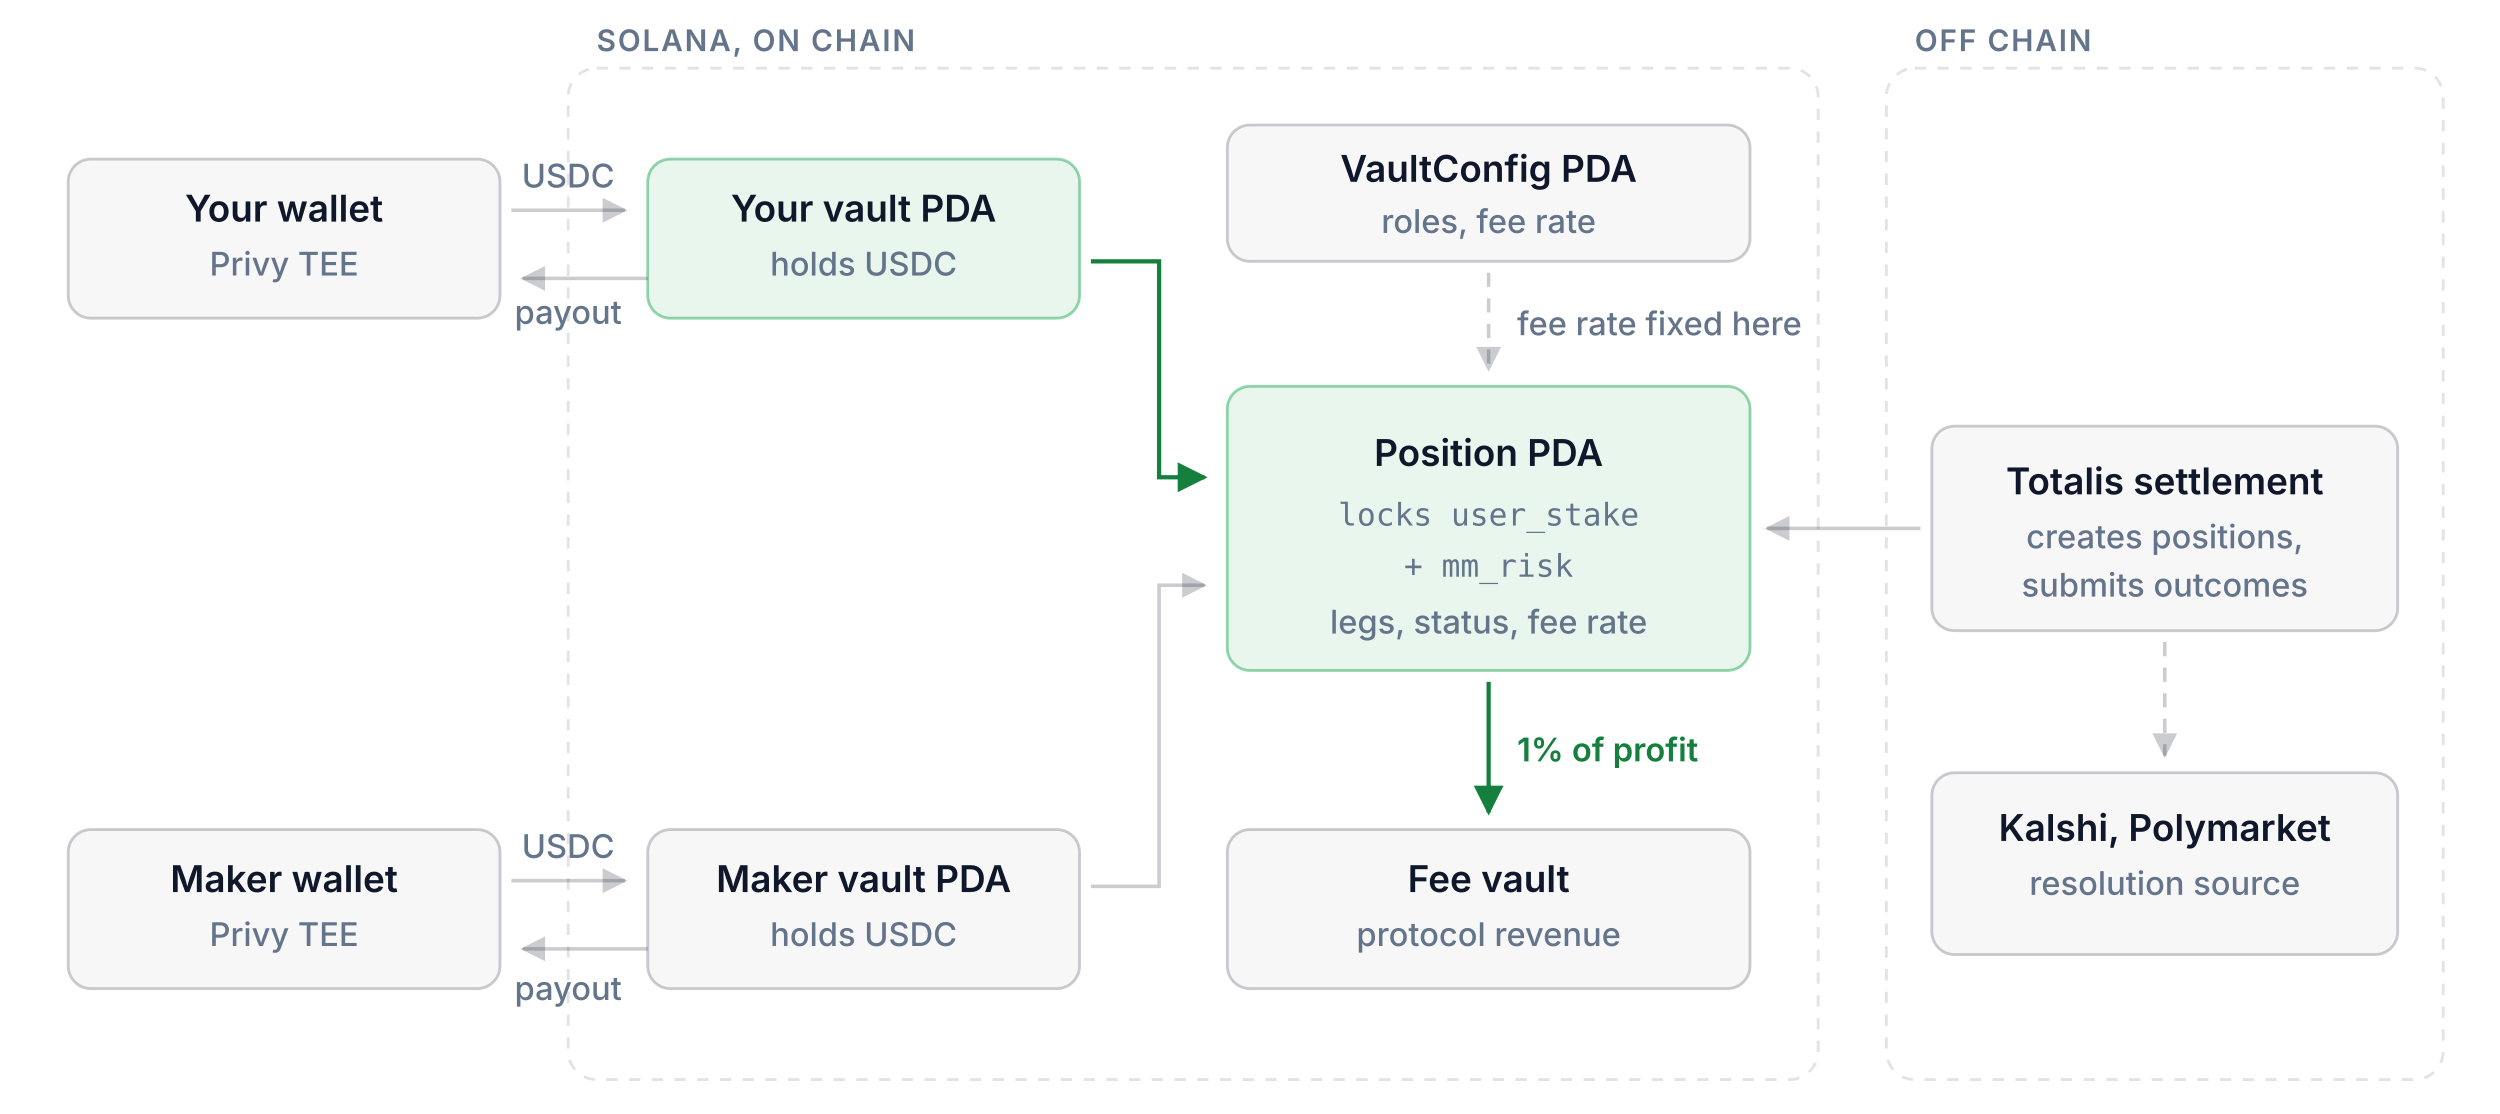
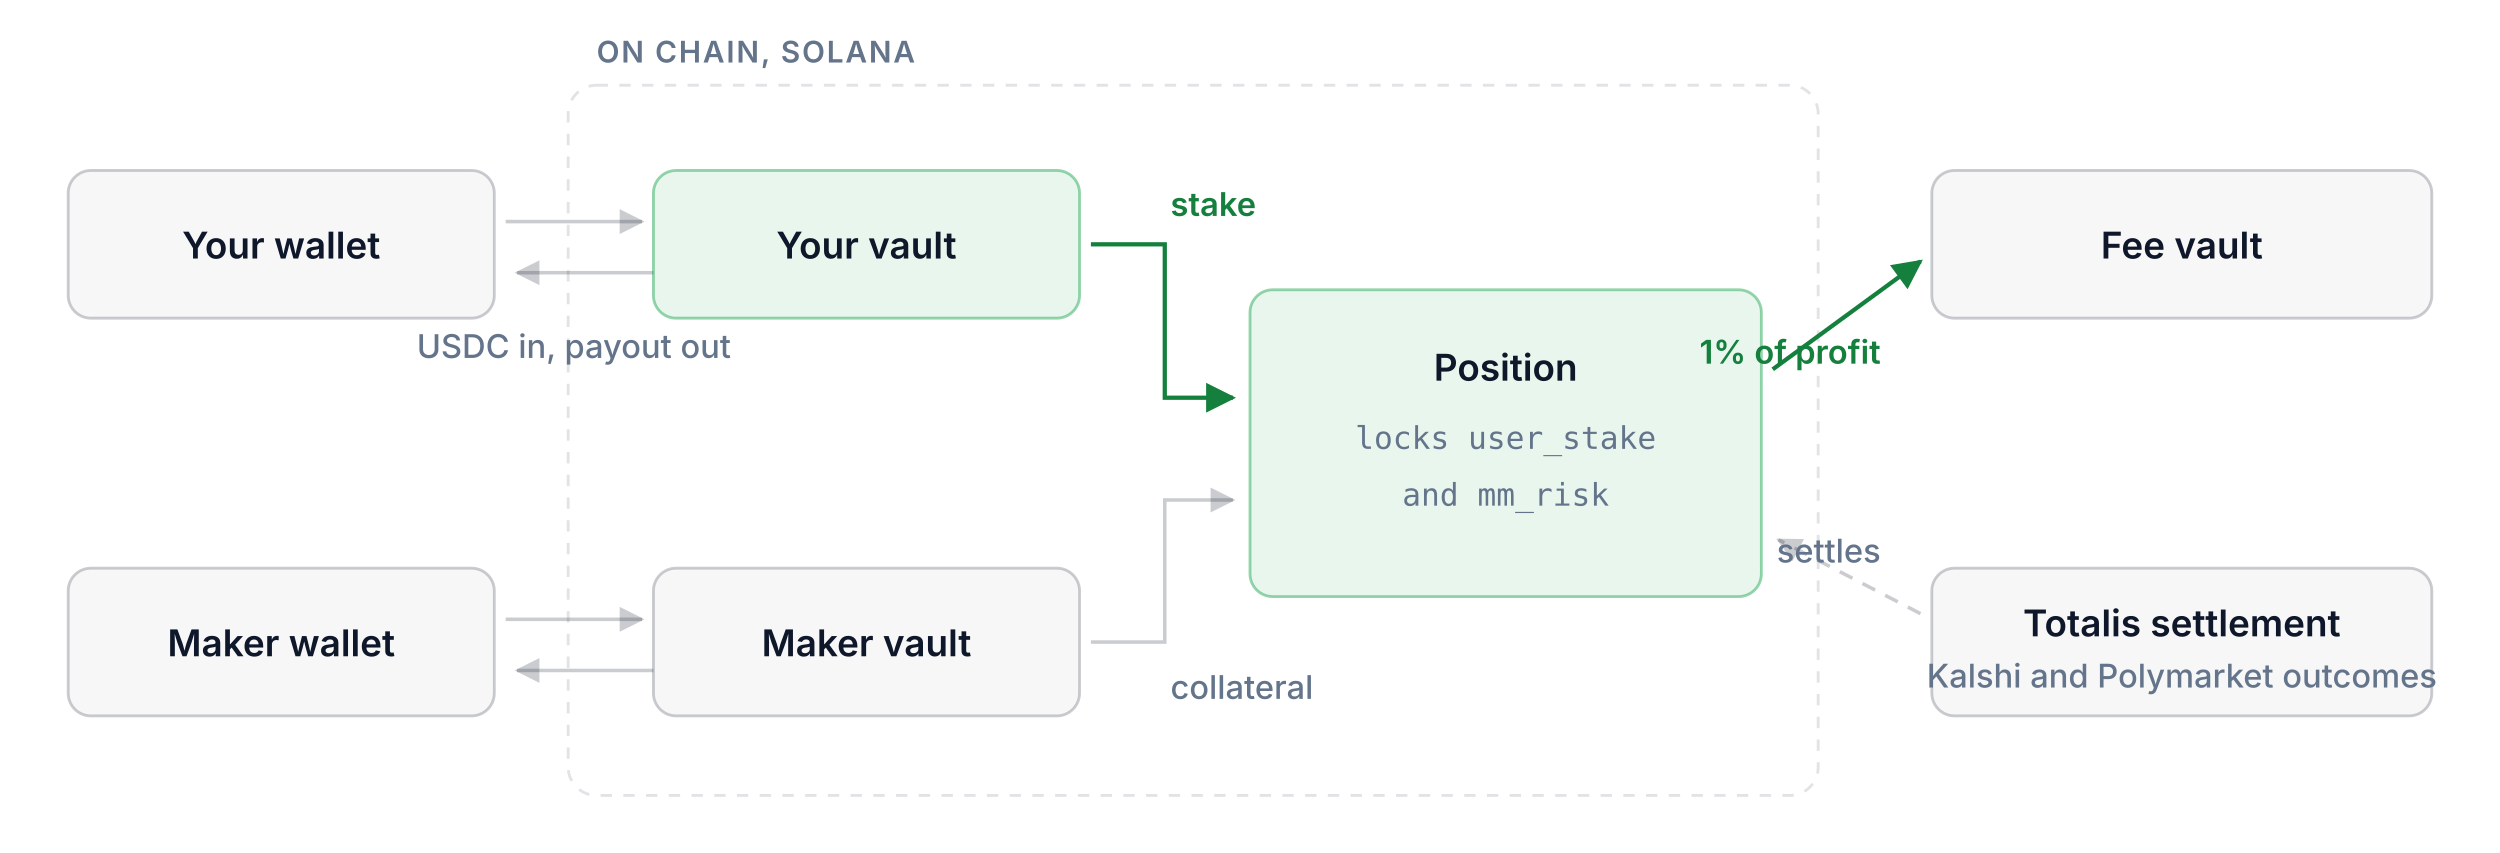
- <svg xmlns="http://www.w3.org/2000/svg" viewBox="0 0 880 392" role="img" aria-labelledby="vault-title" width="880" height="392">
+ <svg xmlns="http://www.w3.org/2000/svg" viewBox="0 0 880 300" role="img" aria-labelledby="vault-title" width="880" height="300">
  <style>
    .dg-node { fill: rgba(15, 23, 42, 0.035); stroke: rgba(15, 23, 42, 0.22); stroke-width: 1; }
    .dg-node-accent { fill: rgba(22, 163, 74, 0.1); stroke: rgba(22, 163, 74, 0.45); stroke-width: 1; }
    .dg-node-warn { fill: rgba(217, 119, 6, 0.1); stroke: rgba(217, 119, 6, 0.45); stroke-width: 1; }
    .dg-group { fill: none; stroke: rgba(15, 23, 42, 0.12); stroke-width: 1; stroke-dasharray: 4 4; }
    .dg-line { stroke: rgba(15, 23, 42, 0.22); stroke-width: 1.25; fill: none; }
    .dg-line-accent { stroke: #15803d; stroke-width: 1.5; fill: none; }
    .dg-line-dashed { stroke: rgba(15, 23, 42, 0.22); stroke-width: 1.25; stroke-dasharray: 5 4; fill: none; }
    .dg-line-warn { stroke: #b45309; stroke-width: 1.5; stroke-dasharray: 5 4; fill: none; }
    .dg-t { fill: #0f172a; font-size: 13px; font-weight: 600; }
    .dg-t-sm { fill: #0f172a; font-size: 11.5px; font-weight: 500; }
    .dg-t-dim { fill: #64748b; font-size: 11.5px; font-weight: 500; }
    .dg-t-mono { fill: #0f172a; font-family: ui-monospace, SFMono-Regular, "SF Mono", Menlo, monospace; font-size: 11.5px; font-weight: 500; }
    .dg-t-mono-dim { fill: #64748b; font-family: ui-monospace, SFMono-Regular, "SF Mono", Menlo, monospace; font-size: 11px; font-weight: 500; }
    .dg-t-accent { fill: #15803d; font-size: 11.5px; font-weight: 600; }
    .dg-t-warn { fill: #b45309; font-size: 11.5px; font-weight: 600; }
    .dg-t-label { fill: #64748b; font-size: 10.5px; font-weight: 600; letter-spacing: 0.06em; text-transform: uppercase; }
    .dg-arrow { fill: rgba(15, 23, 42, 0.22); }
    .dg-arrow-accent { fill: #15803d; }
    .dg-arrow-warn { fill: #b45309; }
    text { font-family: ui-sans-serif, system-ui, -apple-system, "Segoe UI", sans-serif; }
  </style>
  <defs>
    <marker id="vt-a" viewBox="0 0 10 10" refX="9" refY="5" markerWidth="7" markerHeight="7" orient="auto-start-reverse">
      <path d="M 0 0 L 10 5 L 0 10 z" class="dg-arrow" />
    </marker>
    <marker id="vt-b" viewBox="0 0 10 10" refX="9" refY="5" markerWidth="7" markerHeight="7" orient="auto-start-reverse">
      <path d="M 0 0 L 10 5 L 0 10 z" class="dg-arrow-accent" />
    </marker>
  </defs>
-   <rect x="200" y="24" width="440" height="356" rx="10" class="dg-group" />
-   <text x="210" y="18" class="dg-t-label">SOLANA, ON CHAIN</text>
-   <rect x="664" y="24" width="196" height="356" rx="10" class="dg-group" />
-   <text x="674" y="18" class="dg-t-label">OFF CHAIN</text>
-   <rect x="24" y="56" width="152" height="56" rx="8" class="dg-node" />
-   <text x="100" y="78" class="dg-t" text-anchor="middle">Your wallet</text>
-   <text x="100" y="97" class="dg-t-dim" text-anchor="middle">Privy TEE</text>
-   <rect x="228" y="56" width="152" height="56" rx="8" class="dg-node-accent" />
-   <text x="304" y="78" class="dg-t" text-anchor="middle">Your vault PDA</text>
-   <text x="304" y="97" class="dg-t-dim" text-anchor="middle">holds USDC</text>
-   <rect x="432" y="44" width="184" height="48" rx="8" class="dg-node" />
-   <text x="524" y="64" class="dg-t" text-anchor="middle">VaultConfig PDA</text>
-   <text x="524" y="82" class="dg-t-dim" text-anchor="middle">roles, fee rate</text>
-   <rect x="432" y="136" width="184" height="100" rx="8" class="dg-node-accent" />
-   <text x="524" y="164" class="dg-t" text-anchor="middle">Position PDA</text>
-   <text x="524" y="185" class="dg-t-mono-dim" text-anchor="middle">locks user_stake</text>
-   <text x="524" y="203" class="dg-t-mono-dim" text-anchor="middle">+ mm_risk</text>
-   <text x="524" y="223" class="dg-t-dim" text-anchor="middle">legs, status, fee rate</text>
-   <rect x="432" y="292" width="184" height="56" rx="8" class="dg-node" />
-   <text x="524" y="314" class="dg-t" text-anchor="middle">Fee vault</text>
-   <text x="524" y="333" class="dg-t-dim" text-anchor="middle">protocol revenue</text>
-   <rect x="24" y="292" width="152" height="56" rx="8" class="dg-node" />
-   <text x="100" y="314" class="dg-t" text-anchor="middle">Maker wallet</text>
-   <text x="100" y="333" class="dg-t-dim" text-anchor="middle">Privy TEE</text>
-   <rect x="228" y="292" width="152" height="56" rx="8" class="dg-node" />
-   <text x="304" y="314" class="dg-t" text-anchor="middle">Maker vault PDA</text>
-   <text x="304" y="333" class="dg-t-dim" text-anchor="middle">holds USDC</text>
-   <rect x="680" y="150" width="164" height="72" rx="8" class="dg-node" />
-   <text x="762" y="174" class="dg-t" text-anchor="middle">Totalis settlement</text>
-   <text x="762" y="193" class="dg-t-dim" text-anchor="middle">creates positions,</text>
-   <text x="762" y="210" class="dg-t-dim" text-anchor="middle">submits outcomes</text>
-   <rect x="680" y="272" width="164" height="64" rx="8" class="dg-node" />
-   <text x="762" y="296" class="dg-t" text-anchor="middle">Kalshi, Polymarket</text>
-   <text x="762" y="315" class="dg-t-dim" text-anchor="middle">resolution source</text>
-   <path d="M 180 74 L 220 74" class="dg-line" marker-end="url(#vt-a)" />
-   <text x="200" y="66" class="dg-t-dim" text-anchor="middle">USDC</text>
-   <path d="M 228 98 L 184 98" class="dg-line" marker-end="url(#vt-a)" />
-   <text x="200" y="114" class="dg-t-dim" text-anchor="middle">payout</text>
-   <path d="M 180 310 L 220 310" class="dg-line" marker-end="url(#vt-a)" />
-   <text x="200" y="302" class="dg-t-dim" text-anchor="middle">USDC</text>
-   <path d="M 228 334 L 184 334" class="dg-line" marker-end="url(#vt-a)" />
-   <text x="200" y="352" class="dg-t-dim" text-anchor="middle">payout</text>
-   <path d="M 384 92 L 408 92 L 408 168 L 424 168" class="dg-line-accent" marker-end="url(#vt-b)" />
-   <path d="M 384 312 L 408 312 L 408 206 L 424 206" class="dg-line" marker-end="url(#vt-a)" />
-   <path d="M 524 96 L 524 130" class="dg-line-dashed" marker-end="url(#vt-a)" />
-   <text x="534" y="118" class="dg-t-dim">fee rate fixed here</text>
-   <path d="M 524 240 L 524 286" class="dg-line-accent" marker-end="url(#vt-b)" />
-   <text x="534" y="268" class="dg-t-accent">1% of profit</text>
-   <path d="M 676 186 L 622 186" class="dg-line" marker-end="url(#vt-a)" />
-   <path d="M 762 226 L 762 266" class="dg-line-dashed" marker-end="url(#vt-a)" />
+   <rect x="200" y="30" width="440" height="250" rx="10" class="dg-group" />
+   <text x="210" y="22" class="dg-t-label">ON CHAIN, SOLANA</text>
+   <rect x="24" y="60" width="150" height="52" rx="8" class="dg-node" />
+   <text x="99" y="91" class="dg-t" text-anchor="middle">Your wallet</text>
+   <rect x="230" y="60" width="150" height="52" rx="8" class="dg-node-accent" />
+   <text x="305" y="91" class="dg-t" text-anchor="middle">Your vault</text>
+   <rect x="24" y="200" width="150" height="52" rx="8" class="dg-node" />
+   <text x="99" y="231" class="dg-t" text-anchor="middle">Maker wallet</text>
+   <rect x="230" y="200" width="150" height="52" rx="8" class="dg-node" />
+   <text x="305" y="231" class="dg-t" text-anchor="middle">Maker vault</text>
+   <rect x="440" y="102" width="180" height="108" rx="8" class="dg-node-accent" />
+   <text x="530" y="134" class="dg-t" text-anchor="middle">Position</text>
+   <text x="530" y="158" class="dg-t-mono-dim" text-anchor="middle">locks user_stake</text>
+   <text x="530" y="178" class="dg-t-mono-dim" text-anchor="middle">and mm_risk</text>
+   <rect x="680" y="60" width="176" height="52" rx="8" class="dg-node" />
+   <text x="768" y="91" class="dg-t" text-anchor="middle">Fee vault</text>
+   <rect x="680" y="200" width="176" height="52" rx="8" class="dg-node" />
+   <text x="768" y="224" class="dg-t" text-anchor="middle">Totalis settlement</text>
+   <text x="768" y="242" class="dg-t-dim" text-anchor="middle">Kalshi and Polymarket outcomes</text>
+   <path d="M 178 78 L 226 78" class="dg-line" marker-end="url(#vt-a)" />
+   <path d="M 230 96 L 182 96" class="dg-line" marker-end="url(#vt-a)" />
+   <text x="202" y="126" class="dg-t-dim" text-anchor="middle">USDC in, payout out</text>
+   <path d="M 178 218 L 226 218" class="dg-line" marker-end="url(#vt-a)" />
+   <path d="M 230 236 L 182 236" class="dg-line" marker-end="url(#vt-a)" />
+   <path d="M 384 86 L 410 86 L 410 140 L 434 140" class="dg-line-accent" marker-end="url(#vt-b)" />
+   <text x="412" y="76" class="dg-t-accent">stake</text>
+   <path d="M 384 226 L 410 226 L 410 176 L 434 176" class="dg-line" marker-end="url(#vt-a)" />
+   <text x="412" y="246" class="dg-t-dim">collateral</text>
+   <path d="M 624 130 L 676 92" class="dg-line-accent" marker-end="url(#vt-b)" />
+   <text x="662" y="128" class="dg-t-accent" text-anchor="end">1% of profit</text>
+   <path d="M 676 216 L 626 190" class="dg-line-dashed" marker-end="url(#vt-a)" />
+   <text x="662" y="198" class="dg-t-dim" text-anchor="end">settles</text>
</svg>
